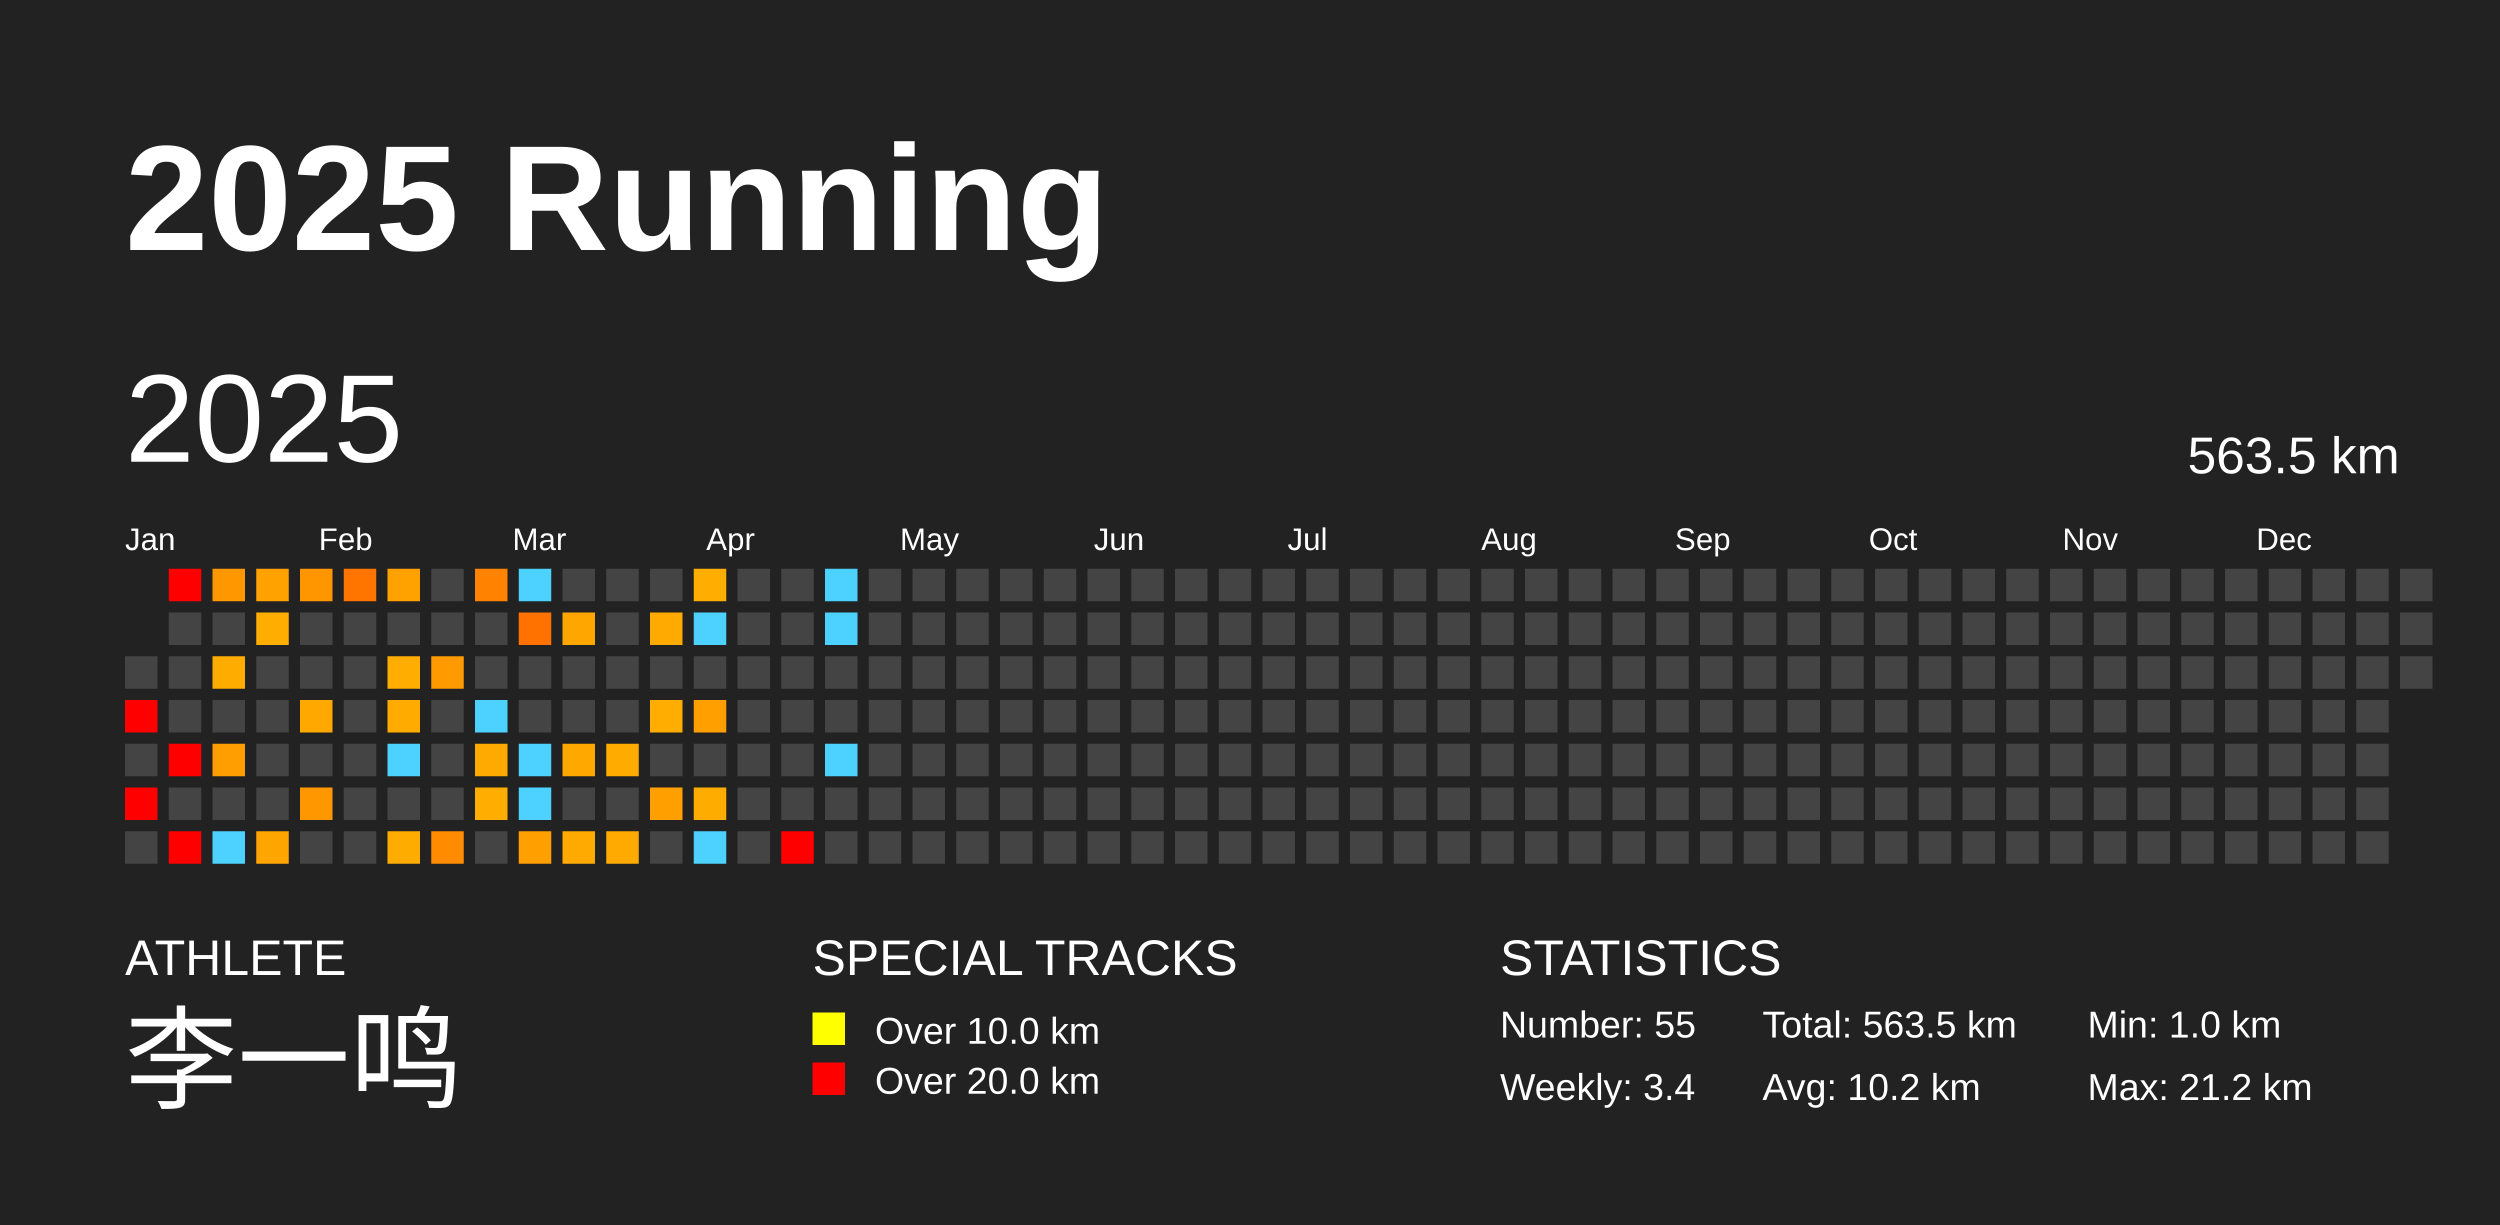
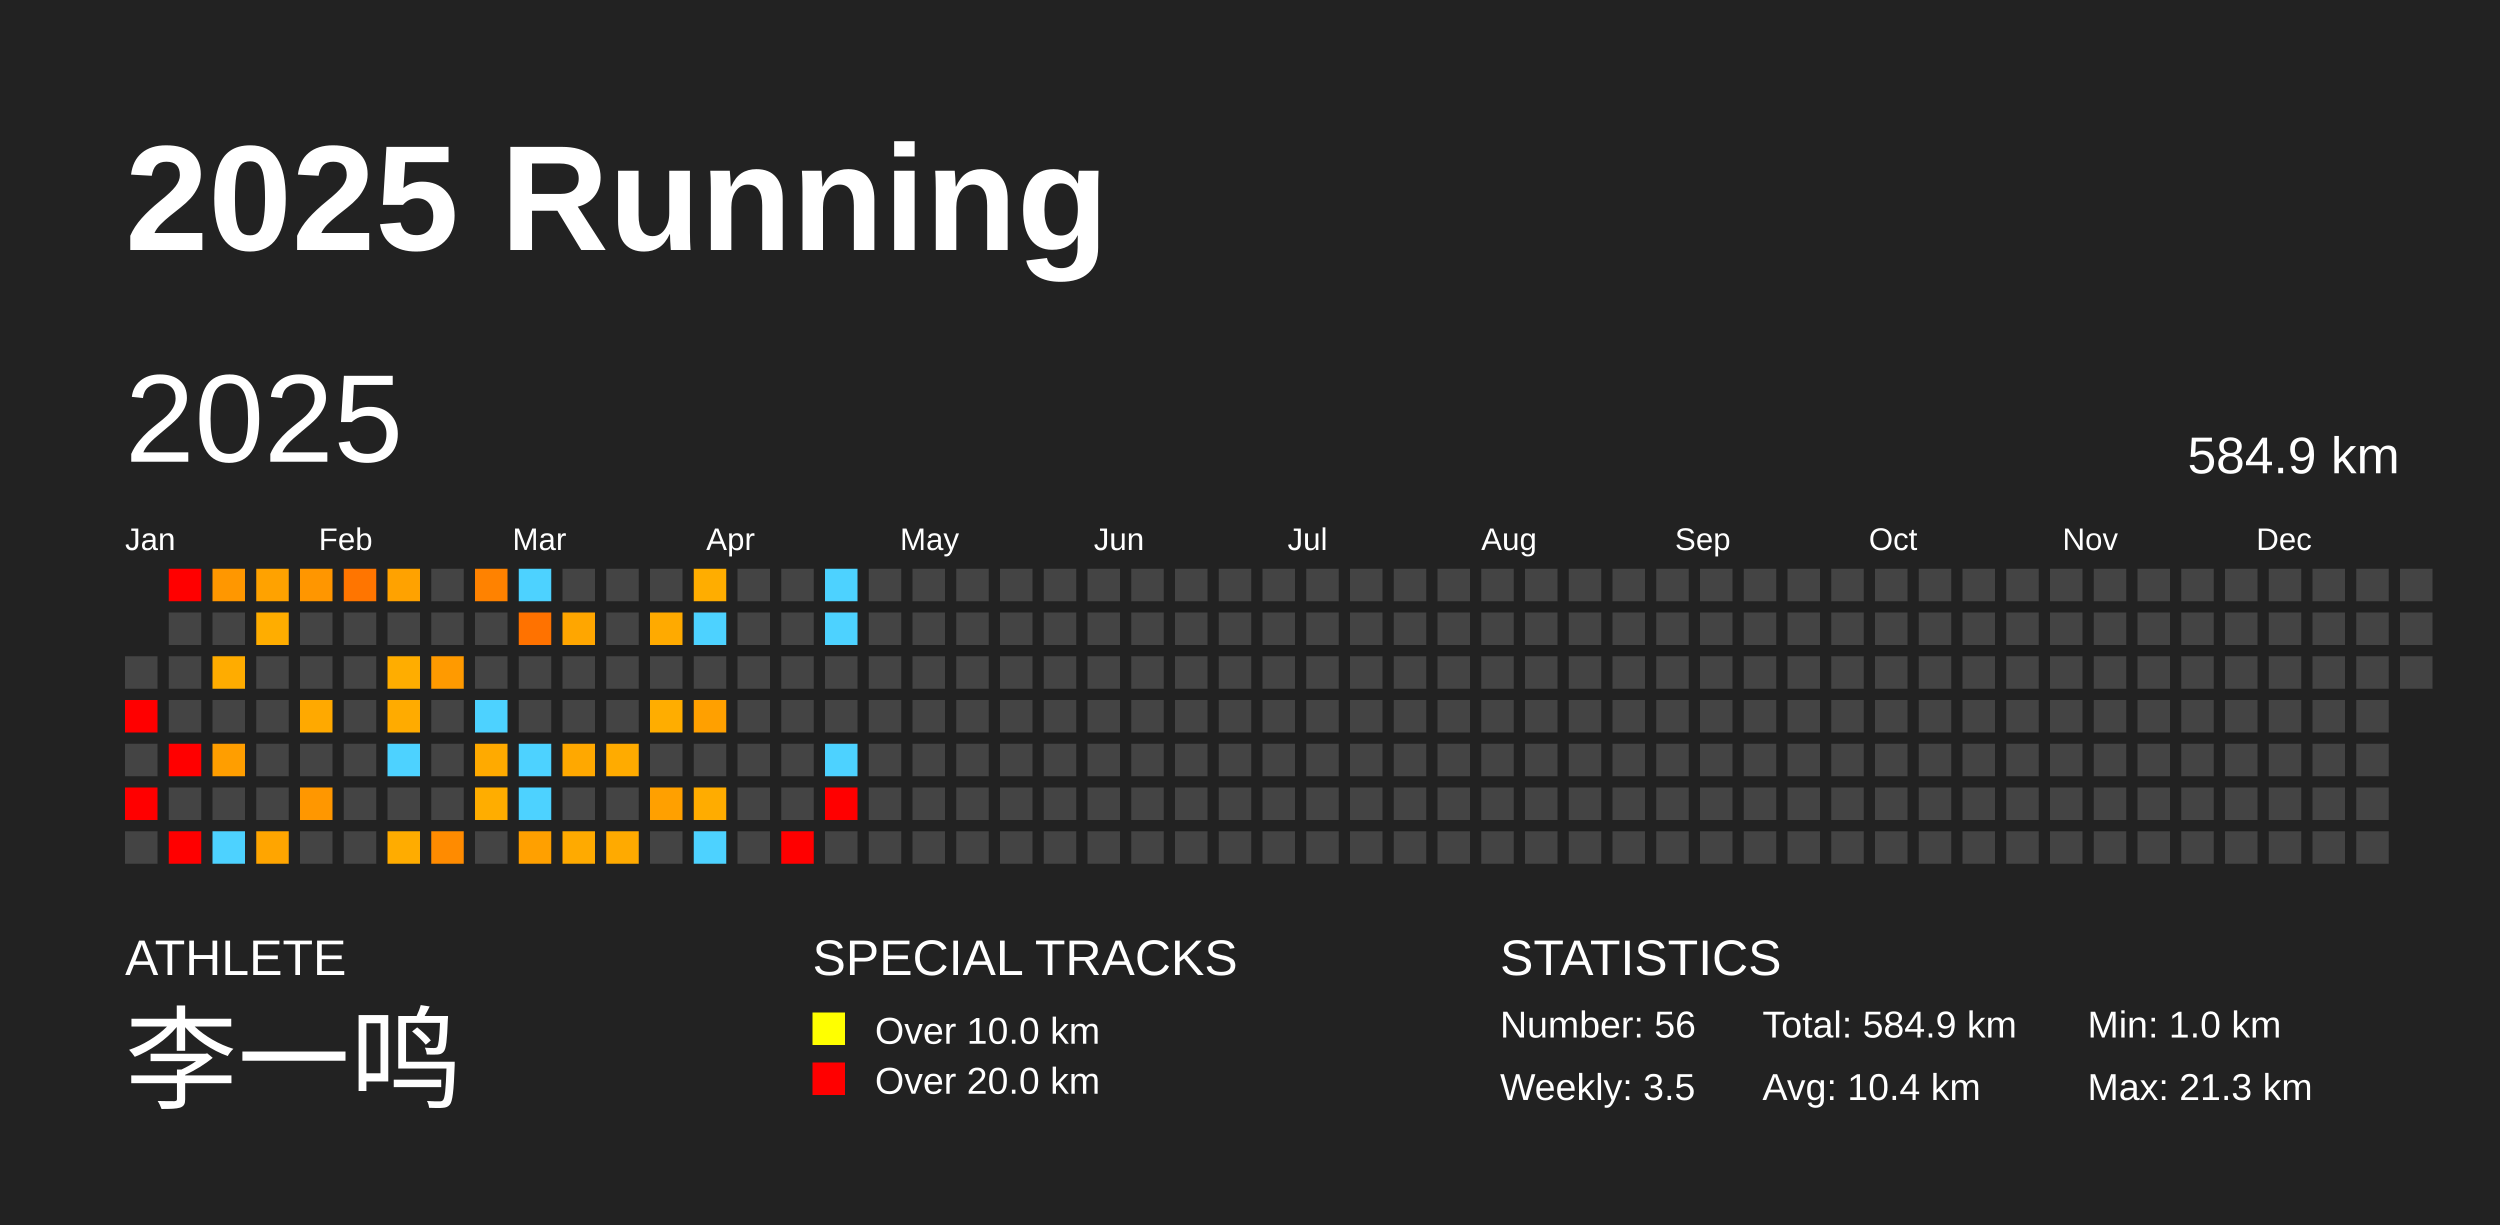
<svg xmlns="http://www.w3.org/2000/svg" baseProfile="full" height="98mm" version="1.1" viewBox="0,0,200,98" width="200mm">
  <defs />
  <rect fill="#222222" height="98" width="200" x="0" y="0" />
  <text fill="#FFFFFF" style="font-size:12px; font-family:Arial; font-weight:bold;" x="10" y="20">2025 Running</text>
  <text fill="#FFFFFF" style="font-size:4px; font-family:Arial" x="10" y="78">ATHLETE</text>
  <text fill="#FFFFFF" style="font-size:9px; font-family:Arial" x="10" y="88">李一鸣</text>
  <text fill="#FFFFFF" style="font-size:4px; font-family:Arial" x="65" y="78">SPECIAL TRACKS</text>
  <rect fill="yellow" height="2.6" width="2.6" x="65" y="81" />
  <text fill="#FFFFFF" style="font-size:3px; font-family:Arial" x="70" y="83.5">Over 10.0 km</text>
  <rect fill="red" height="2.6" width="2.6" x="65" y="85" />
  <text fill="#FFFFFF" style="font-size:3px; font-family:Arial" x="70" y="87.5">Over 20.0 km</text>
  <text fill="#FFFFFF" style="font-size:4px; font-family:Arial" x="120" y="78">STATISTICS</text>
-   <text fill="#FFFFFF" style="font-size:3px; font-family:Arial" x="120" y="83">Number: 55</text>
-   <text fill="#FFFFFF" style="font-size:3px; font-family:Arial" x="120" y="88">Weekly: 3.4</text>
-   <text fill="#FFFFFF" style="font-size:3px; font-family:Arial" x="141" y="83">Total: 563.5 km</text>
-   <text fill="#FFFFFF" style="font-size:3px; font-family:Arial" x="141" y="88">Avg: 10.2 km</text>
+   <text fill="#FFFFFF" style="font-size:3px; font-family:Arial" x="120" y="83">Number: 56</text>
+   <text fill="#FFFFFF" style="font-size:3px; font-family:Arial" x="120" y="88">Weekly: 3.5</text>
+   <text fill="#FFFFFF" style="font-size:3px; font-family:Arial" x="141" y="83">Total: 584.9 km</text>
+   <text fill="#FFFFFF" style="font-size:3px; font-family:Arial" x="141" y="88">Avg: 10.4 km</text>
  <text fill="#FFFFFF" style="font-size:3px; font-family:Arial" x="167" y="83">Min: 1.0 km</text>
-   <text fill="#FFFFFF" style="font-size:3px; font-family:Arial" x="167" y="88">Max: 21.2 km</text>
+   <text fill="#FFFFFF" style="font-size:3px; font-family:Arial" x="167" y="88">Max: 21.3 km</text>
  <text dominant-baseline="hanging" fill="#FFFFFF" style="font-size:10.0px; font-family:Arial;" x="10" y="30">2025</text>
-   <text dominant-baseline="hanging" fill="#FFFFFF" style="font-size:4.125px; font-family:Arial;" x="175" y="35">563.5 km</text>
+   <text dominant-baseline="hanging" fill="#FFFFFF" style="font-size:4.125px; font-family:Arial;" x="175" y="35">584.9 km</text>
  <text fill="#FFFFFF" style="font-size:2.5px; font-family:Arial" x="10.0" y="44">Jan</text>
  <text fill="#FFFFFF" style="font-size:2.5px; font-family:Arial" x="25.5" y="44">Feb</text>
  <text fill="#FFFFFF" style="font-size:2.5px; font-family:Arial" x="41.0" y="44">Mar</text>
  <text fill="#FFFFFF" style="font-size:2.5px; font-family:Arial" x="56.5" y="44">Apr</text>
  <text fill="#FFFFFF" style="font-size:2.5px; font-family:Arial" x="72.0" y="44">May</text>
  <text fill="#FFFFFF" style="font-size:2.5px; font-family:Arial" x="87.5" y="44">Jun</text>
  <text fill="#FFFFFF" style="font-size:2.5px; font-family:Arial" x="103.0" y="44">Jul</text>
  <text fill="#FFFFFF" style="font-size:2.5px; font-family:Arial" x="118.5" y="44">Aug</text>
  <text fill="#FFFFFF" style="font-size:2.5px; font-family:Arial" x="134.0" y="44">Sep</text>
  <text fill="#FFFFFF" style="font-size:2.5px; font-family:Arial" x="149.5" y="44">Oct</text>
  <text fill="#FFFFFF" style="font-size:2.5px; font-family:Arial" x="165.0" y="44">Nov</text>
  <text fill="#FFFFFF" style="font-size:2.5px; font-family:Arial" x="180.5" y="44">Dec</text>
  <rect fill="#444444" height="2.6" width="2.6" x="10.0" y="52.5" />
  <rect fill="red" height="2.6" width="2.6" x="10.0" y="56.0" />
  <rect fill="#444444" height="2.6" width="2.6" x="10.0" y="59.5" />
  <rect fill="red" height="2.6" width="2.6" x="10.0" y="63.0" />
  <rect fill="#444444" height="2.6" width="2.6" x="10.0" y="66.5" />
  <rect fill="red" height="2.6" width="2.6" x="13.5" y="45.5" />
  <rect fill="#444444" height="2.6" width="2.6" x="13.5" y="49.0" />
  <rect fill="#444444" height="2.6" width="2.6" x="13.5" y="52.5" />
  <rect fill="#444444" height="2.6" width="2.6" x="13.5" y="56.0" />
  <rect fill="red" height="2.6" width="2.6" x="13.5" y="59.5" />
  <rect fill="#444444" height="2.6" width="2.6" x="13.5" y="63.0" />
  <rect fill="red" height="2.6" width="2.6" x="13.5" y="66.5" />
  <rect fill="#ff9700" height="2.6" width="2.6" x="17.0" y="45.5" />
  <rect fill="#444444" height="2.6" width="2.6" x="17.0" y="49.0" />
  <rect fill="#ffac00" height="2.6" width="2.6" x="17.0" y="52.5" />
  <rect fill="#444444" height="2.6" width="2.6" x="17.0" y="56.0" />
  <rect fill="#ff9e00" height="2.6" width="2.6" x="17.0" y="59.5" />
  <rect fill="#444444" height="2.6" width="2.6" x="17.0" y="63.0" />
  <rect fill="#4dd2ff" height="2.6" width="2.6" x="17.0" y="66.5" />
  <rect fill="#ffa200" height="2.6" width="2.6" x="20.5" y="45.5" />
  <rect fill="#ffad00" height="2.6" width="2.6" x="20.5" y="49.0" />
  <rect fill="#444444" height="2.6" width="2.6" x="20.5" y="52.5" />
  <rect fill="#444444" height="2.6" width="2.6" x="20.5" y="56.0" />
  <rect fill="#444444" height="2.6" width="2.6" x="20.5" y="59.5" />
  <rect fill="#444444" height="2.6" width="2.6" x="20.5" y="63.0" />
  <rect fill="#ffa500" height="2.6" width="2.6" x="20.5" y="66.5" />
  <rect fill="#ff9600" height="2.6" width="2.6" x="24.0" y="45.5" />
  <rect fill="#444444" height="2.6" width="2.6" x="24.0" y="49.0" />
  <rect fill="#444444" height="2.6" width="2.6" x="24.0" y="52.5" />
  <rect fill="#ffa900" height="2.6" width="2.6" x="24.0" y="56.0" />
  <rect fill="#444444" height="2.6" width="2.6" x="24.0" y="59.5" />
  <rect fill="#ff9700" height="2.6" width="2.6" x="24.0" y="63.0" />
  <rect fill="#444444" height="2.6" width="2.6" x="24.0" y="66.5" />
  <rect fill="#ff7500" height="2.6" width="2.6" x="27.5" y="45.5" />
  <rect fill="#444444" height="2.6" width="2.6" x="27.5" y="49.0" />
  <rect fill="#444444" height="2.6" width="2.6" x="27.5" y="52.5" />
  <rect fill="#444444" height="2.6" width="2.6" x="27.5" y="56.0" />
  <rect fill="#444444" height="2.6" width="2.6" x="27.5" y="59.5" />
  <rect fill="#444444" height="2.6" width="2.6" x="27.5" y="63.0" />
  <rect fill="#444444" height="2.6" width="2.6" x="27.5" y="66.5" />
  <rect fill="#ffa200" height="2.6" width="2.6" x="31.0" y="45.5" />
  <rect fill="#444444" height="2.6" width="2.6" x="31.0" y="49.0" />
  <rect fill="#ffad00" height="2.6" width="2.6" x="31.0" y="52.5" />
  <rect fill="#ffab00" height="2.6" width="2.6" x="31.0" y="56.0" />
  <rect fill="#4dd2ff" height="2.6" width="2.6" x="31.0" y="59.5" />
  <rect fill="#444444" height="2.6" width="2.6" x="31.0" y="63.0" />
  <rect fill="#ffac00" height="2.6" width="2.6" x="31.0" y="66.5" />
  <rect fill="#444444" height="2.6" width="2.6" x="34.5" y="45.5" />
  <rect fill="#444444" height="2.6" width="2.6" x="34.5" y="49.0" />
  <rect fill="#ff9a00" height="2.6" width="2.6" x="34.5" y="52.5" />
  <rect fill="#444444" height="2.6" width="2.6" x="34.5" y="56.0" />
  <rect fill="#444444" height="2.6" width="2.6" x="34.5" y="59.5" />
  <rect fill="#444444" height="2.6" width="2.6" x="34.5" y="63.0" />
  <rect fill="#ff8b00" height="2.6" width="2.6" x="34.5" y="66.5" />
  <rect fill="#ff8200" height="2.6" width="2.6" x="38.0" y="45.5" />
  <rect fill="#444444" height="2.6" width="2.6" x="38.0" y="49.0" />
  <rect fill="#444444" height="2.6" width="2.6" x="38.0" y="52.5" />
  <rect fill="#4dd2ff" height="2.6" width="2.6" x="38.0" y="56.0" />
  <rect fill="#ffaa00" height="2.6" width="2.6" x="38.0" y="59.5" />
  <rect fill="#ffad00" height="2.6" width="2.6" x="38.0" y="63.0" />
  <rect fill="#444444" height="2.6" width="2.6" x="38.0" y="66.5" />
  <rect fill="#4dd2ff" height="2.6" width="2.6" x="41.5" y="45.5" />
  <rect fill="#ff7200" height="2.6" width="2.6" x="41.5" y="49.0" />
  <rect fill="#444444" height="2.6" width="2.6" x="41.5" y="52.5" />
  <rect fill="#444444" height="2.6" width="2.6" x="41.5" y="56.0" />
  <rect fill="#4dd2ff" height="2.6" width="2.6" x="41.5" y="59.5" />
  <rect fill="#4dd2ff" height="2.6" width="2.6" x="41.5" y="63.0" />
  <rect fill="#ffa000" height="2.6" width="2.6" x="41.5" y="66.5" />
  <rect fill="#444444" height="2.6" width="2.6" x="45.0" y="45.5" />
  <rect fill="#ffa600" height="2.6" width="2.6" x="45.0" y="49.0" />
  <rect fill="#444444" height="2.6" width="2.6" x="45.0" y="52.5" />
  <rect fill="#444444" height="2.6" width="2.6" x="45.0" y="56.0" />
  <rect fill="#ffa800" height="2.6" width="2.6" x="45.0" y="59.5" />
  <rect fill="#444444" height="2.6" width="2.6" x="45.0" y="63.0" />
  <rect fill="#ffaa00" height="2.6" width="2.6" x="45.0" y="66.5" />
  <rect fill="#444444" height="2.6" width="2.6" x="48.5" y="45.5" />
  <rect fill="#444444" height="2.6" width="2.6" x="48.5" y="49.0" />
  <rect fill="#444444" height="2.6" width="2.6" x="48.5" y="52.5" />
  <rect fill="#444444" height="2.6" width="2.6" x="48.5" y="56.0" />
  <rect fill="#ffab00" height="2.6" width="2.6" x="48.5" y="59.5" />
  <rect fill="#444444" height="2.6" width="2.6" x="48.5" y="63.0" />
  <rect fill="#ffaa00" height="2.6" width="2.6" x="48.5" y="66.5" />
  <rect fill="#444444" height="2.6" width="2.6" x="52.0" y="45.5" />
  <rect fill="#ffaa00" height="2.6" width="2.6" x="52.0" y="49.0" />
  <rect fill="#444444" height="2.6" width="2.6" x="52.0" y="52.5" />
  <rect fill="#ffad00" height="2.6" width="2.6" x="52.0" y="56.0" />
  <rect fill="#444444" height="2.6" width="2.6" x="52.0" y="59.5" />
  <rect fill="#ffa000" height="2.6" width="2.6" x="52.0" y="63.0" />
  <rect fill="#444444" height="2.6" width="2.6" x="52.0" y="66.5" />
  <rect fill="#ffad00" height="2.6" width="2.6" x="55.5" y="45.5" />
  <rect fill="#4dd2ff" height="2.6" width="2.6" x="55.5" y="49.0" />
  <rect fill="#444444" height="2.6" width="2.6" x="55.5" y="52.5" />
  <rect fill="#ffa000" height="2.6" width="2.6" x="55.5" y="56.0" />
  <rect fill="#444444" height="2.6" width="2.6" x="55.5" y="59.5" />
  <rect fill="#ffac00" height="2.6" width="2.6" x="55.5" y="63.0" />
  <rect fill="#4dd2ff" height="2.6" width="2.6" x="55.5" y="66.5" />
  <rect fill="#444444" height="2.6" width="2.6" x="59.0" y="45.5" />
  <rect fill="#444444" height="2.6" width="2.6" x="59.0" y="49.0" />
  <rect fill="#444444" height="2.6" width="2.6" x="59.0" y="52.5" />
  <rect fill="#444444" height="2.6" width="2.6" x="59.0" y="56.0" />
  <rect fill="#444444" height="2.6" width="2.6" x="59.0" y="59.5" />
  <rect fill="#444444" height="2.6" width="2.6" x="59.0" y="63.0" />
  <rect fill="#444444" height="2.6" width="2.6" x="59.0" y="66.5" />
  <rect fill="#444444" height="2.6" width="2.6" x="62.5" y="45.5" />
  <rect fill="#444444" height="2.6" width="2.6" x="62.5" y="49.0" />
  <rect fill="#444444" height="2.6" width="2.6" x="62.5" y="52.5" />
  <rect fill="#444444" height="2.6" width="2.6" x="62.5" y="56.0" />
  <rect fill="#444444" height="2.6" width="2.6" x="62.5" y="59.5" />
  <rect fill="#444444" height="2.6" width="2.6" x="62.5" y="63.0" />
  <rect fill="red" height="2.6" width="2.6" x="62.5" y="66.5" />
  <rect fill="#4dd2ff" height="2.6" width="2.6" x="66.0" y="45.5" />
  <rect fill="#4dd2ff" height="2.6" width="2.6" x="66.0" y="49.0" />
  <rect fill="#444444" height="2.6" width="2.6" x="66.0" y="52.5" />
  <rect fill="#444444" height="2.6" width="2.6" x="66.0" y="56.0" />
  <rect fill="#4dd2ff" height="2.6" width="2.6" x="66.0" y="59.5" />
-   <rect fill="#444444" height="2.6" width="2.6" x="66.0" y="63.0" />
+   <rect fill="red" height="2.6" width="2.6" x="66.0" y="63.0" />
  <rect fill="#444444" height="2.6" width="2.6" x="66.0" y="66.5" />
  <rect fill="#444444" height="2.6" width="2.6" x="69.5" y="45.5" />
  <rect fill="#444444" height="2.6" width="2.6" x="69.5" y="49.0" />
  <rect fill="#444444" height="2.6" width="2.6" x="69.5" y="52.5" />
  <rect fill="#444444" height="2.6" width="2.6" x="69.5" y="56.0" />
  <rect fill="#444444" height="2.6" width="2.6" x="69.5" y="59.5" />
  <rect fill="#444444" height="2.6" width="2.6" x="69.5" y="63.0" />
  <rect fill="#444444" height="2.6" width="2.6" x="69.5" y="66.5" />
  <rect fill="#444444" height="2.6" width="2.6" x="73.0" y="45.5" />
  <rect fill="#444444" height="2.6" width="2.6" x="73.0" y="49.0" />
  <rect fill="#444444" height="2.6" width="2.6" x="73.0" y="52.5" />
  <rect fill="#444444" height="2.6" width="2.6" x="73.0" y="56.0" />
  <rect fill="#444444" height="2.6" width="2.6" x="73.0" y="59.5" />
  <rect fill="#444444" height="2.6" width="2.6" x="73.0" y="63.0" />
  <rect fill="#444444" height="2.6" width="2.6" x="73.0" y="66.5" />
  <rect fill="#444444" height="2.6" width="2.6" x="76.5" y="45.5" />
  <rect fill="#444444" height="2.6" width="2.6" x="76.5" y="49.0" />
  <rect fill="#444444" height="2.6" width="2.6" x="76.5" y="52.5" />
  <rect fill="#444444" height="2.6" width="2.6" x="76.5" y="56.0" />
  <rect fill="#444444" height="2.6" width="2.6" x="76.5" y="59.5" />
  <rect fill="#444444" height="2.6" width="2.6" x="76.5" y="63.0" />
  <rect fill="#444444" height="2.6" width="2.6" x="76.5" y="66.5" />
  <rect fill="#444444" height="2.6" width="2.6" x="80.0" y="45.5" />
  <rect fill="#444444" height="2.6" width="2.6" x="80.0" y="49.0" />
  <rect fill="#444444" height="2.6" width="2.6" x="80.0" y="52.5" />
  <rect fill="#444444" height="2.6" width="2.6" x="80.0" y="56.0" />
  <rect fill="#444444" height="2.6" width="2.6" x="80.0" y="59.5" />
  <rect fill="#444444" height="2.6" width="2.6" x="80.0" y="63.0" />
  <rect fill="#444444" height="2.6" width="2.6" x="80.0" y="66.5" />
  <rect fill="#444444" height="2.6" width="2.6" x="83.5" y="45.5" />
  <rect fill="#444444" height="2.6" width="2.6" x="83.5" y="49.0" />
  <rect fill="#444444" height="2.6" width="2.6" x="83.5" y="52.5" />
  <rect fill="#444444" height="2.6" width="2.6" x="83.5" y="56.0" />
  <rect fill="#444444" height="2.6" width="2.6" x="83.5" y="59.5" />
  <rect fill="#444444" height="2.6" width="2.6" x="83.5" y="63.0" />
  <rect fill="#444444" height="2.6" width="2.6" x="83.5" y="66.5" />
  <rect fill="#444444" height="2.6" width="2.6" x="87.0" y="45.5" />
  <rect fill="#444444" height="2.6" width="2.6" x="87.0" y="49.0" />
  <rect fill="#444444" height="2.6" width="2.6" x="87.0" y="52.5" />
  <rect fill="#444444" height="2.6" width="2.6" x="87.0" y="56.0" />
  <rect fill="#444444" height="2.6" width="2.6" x="87.0" y="59.5" />
  <rect fill="#444444" height="2.6" width="2.6" x="87.0" y="63.0" />
  <rect fill="#444444" height="2.6" width="2.6" x="87.0" y="66.5" />
  <rect fill="#444444" height="2.6" width="2.6" x="90.5" y="45.5" />
  <rect fill="#444444" height="2.6" width="2.6" x="90.5" y="49.0" />
  <rect fill="#444444" height="2.6" width="2.6" x="90.5" y="52.5" />
  <rect fill="#444444" height="2.6" width="2.6" x="90.5" y="56.0" />
  <rect fill="#444444" height="2.6" width="2.6" x="90.5" y="59.5" />
  <rect fill="#444444" height="2.6" width="2.6" x="90.5" y="63.0" />
  <rect fill="#444444" height="2.6" width="2.6" x="90.5" y="66.5" />
  <rect fill="#444444" height="2.6" width="2.6" x="94.0" y="45.5" />
  <rect fill="#444444" height="2.6" width="2.6" x="94.0" y="49.0" />
  <rect fill="#444444" height="2.6" width="2.6" x="94.0" y="52.5" />
  <rect fill="#444444" height="2.6" width="2.6" x="94.0" y="56.0" />
  <rect fill="#444444" height="2.6" width="2.6" x="94.0" y="59.5" />
  <rect fill="#444444" height="2.6" width="2.6" x="94.0" y="63.0" />
  <rect fill="#444444" height="2.6" width="2.6" x="94.0" y="66.5" />
  <rect fill="#444444" height="2.6" width="2.6" x="97.5" y="45.5" />
  <rect fill="#444444" height="2.6" width="2.6" x="97.5" y="49.0" />
  <rect fill="#444444" height="2.6" width="2.6" x="97.5" y="52.5" />
  <rect fill="#444444" height="2.6" width="2.6" x="97.5" y="56.0" />
  <rect fill="#444444" height="2.6" width="2.6" x="97.5" y="59.5" />
  <rect fill="#444444" height="2.6" width="2.6" x="97.5" y="63.0" />
  <rect fill="#444444" height="2.6" width="2.6" x="97.5" y="66.5" />
  <rect fill="#444444" height="2.6" width="2.6" x="101.0" y="45.5" />
  <rect fill="#444444" height="2.6" width="2.6" x="101.0" y="49.0" />
  <rect fill="#444444" height="2.6" width="2.6" x="101.0" y="52.5" />
  <rect fill="#444444" height="2.6" width="2.6" x="101.0" y="56.0" />
  <rect fill="#444444" height="2.6" width="2.6" x="101.0" y="59.5" />
  <rect fill="#444444" height="2.6" width="2.6" x="101.0" y="63.0" />
  <rect fill="#444444" height="2.6" width="2.6" x="101.0" y="66.5" />
  <rect fill="#444444" height="2.6" width="2.6" x="104.5" y="45.5" />
  <rect fill="#444444" height="2.6" width="2.6" x="104.5" y="49.0" />
  <rect fill="#444444" height="2.6" width="2.6" x="104.5" y="52.5" />
  <rect fill="#444444" height="2.6" width="2.6" x="104.5" y="56.0" />
  <rect fill="#444444" height="2.6" width="2.6" x="104.5" y="59.5" />
  <rect fill="#444444" height="2.6" width="2.6" x="104.5" y="63.0" />
  <rect fill="#444444" height="2.6" width="2.6" x="104.5" y="66.5" />
  <rect fill="#444444" height="2.6" width="2.6" x="108.0" y="45.5" />
  <rect fill="#444444" height="2.6" width="2.6" x="108.0" y="49.0" />
  <rect fill="#444444" height="2.6" width="2.6" x="108.0" y="52.5" />
  <rect fill="#444444" height="2.6" width="2.6" x="108.0" y="56.0" />
  <rect fill="#444444" height="2.6" width="2.6" x="108.0" y="59.5" />
  <rect fill="#444444" height="2.6" width="2.6" x="108.0" y="63.0" />
  <rect fill="#444444" height="2.6" width="2.6" x="108.0" y="66.5" />
  <rect fill="#444444" height="2.6" width="2.6" x="111.5" y="45.5" />
  <rect fill="#444444" height="2.6" width="2.6" x="111.5" y="49.0" />
  <rect fill="#444444" height="2.6" width="2.6" x="111.5" y="52.5" />
  <rect fill="#444444" height="2.6" width="2.6" x="111.5" y="56.0" />
  <rect fill="#444444" height="2.6" width="2.6" x="111.5" y="59.5" />
  <rect fill="#444444" height="2.6" width="2.6" x="111.5" y="63.0" />
  <rect fill="#444444" height="2.6" width="2.6" x="111.5" y="66.5" />
  <rect fill="#444444" height="2.6" width="2.6" x="115.0" y="45.5" />
  <rect fill="#444444" height="2.6" width="2.6" x="115.0" y="49.0" />
  <rect fill="#444444" height="2.6" width="2.6" x="115.0" y="52.5" />
  <rect fill="#444444" height="2.6" width="2.6" x="115.0" y="56.0" />
  <rect fill="#444444" height="2.6" width="2.6" x="115.0" y="59.5" />
  <rect fill="#444444" height="2.6" width="2.6" x="115.0" y="63.0" />
  <rect fill="#444444" height="2.6" width="2.6" x="115.0" y="66.5" />
  <rect fill="#444444" height="2.6" width="2.6" x="118.5" y="45.5" />
  <rect fill="#444444" height="2.6" width="2.6" x="118.5" y="49.0" />
  <rect fill="#444444" height="2.6" width="2.6" x="118.5" y="52.5" />
  <rect fill="#444444" height="2.6" width="2.6" x="118.5" y="56.0" />
  <rect fill="#444444" height="2.6" width="2.6" x="118.5" y="59.5" />
  <rect fill="#444444" height="2.6" width="2.6" x="118.5" y="63.0" />
  <rect fill="#444444" height="2.6" width="2.6" x="118.5" y="66.5" />
  <rect fill="#444444" height="2.6" width="2.6" x="122.0" y="45.5" />
  <rect fill="#444444" height="2.6" width="2.6" x="122.0" y="49.0" />
  <rect fill="#444444" height="2.6" width="2.6" x="122.0" y="52.5" />
  <rect fill="#444444" height="2.6" width="2.6" x="122.0" y="56.0" />
  <rect fill="#444444" height="2.6" width="2.6" x="122.0" y="59.5" />
  <rect fill="#444444" height="2.6" width="2.6" x="122.0" y="63.0" />
  <rect fill="#444444" height="2.6" width="2.6" x="122.0" y="66.5" />
  <rect fill="#444444" height="2.6" width="2.6" x="125.5" y="45.5" />
  <rect fill="#444444" height="2.6" width="2.6" x="125.5" y="49.0" />
  <rect fill="#444444" height="2.6" width="2.6" x="125.5" y="52.5" />
  <rect fill="#444444" height="2.6" width="2.6" x="125.5" y="56.0" />
  <rect fill="#444444" height="2.6" width="2.6" x="125.5" y="59.5" />
  <rect fill="#444444" height="2.6" width="2.6" x="125.5" y="63.0" />
  <rect fill="#444444" height="2.6" width="2.6" x="125.5" y="66.5" />
  <rect fill="#444444" height="2.6" width="2.6" x="129.0" y="45.5" />
  <rect fill="#444444" height="2.6" width="2.6" x="129.0" y="49.0" />
  <rect fill="#444444" height="2.6" width="2.6" x="129.0" y="52.5" />
  <rect fill="#444444" height="2.6" width="2.6" x="129.0" y="56.0" />
  <rect fill="#444444" height="2.6" width="2.6" x="129.0" y="59.5" />
  <rect fill="#444444" height="2.6" width="2.6" x="129.0" y="63.0" />
  <rect fill="#444444" height="2.6" width="2.6" x="129.0" y="66.5" />
  <rect fill="#444444" height="2.6" width="2.6" x="132.5" y="45.5" />
  <rect fill="#444444" height="2.6" width="2.6" x="132.5" y="49.0" />
  <rect fill="#444444" height="2.6" width="2.6" x="132.5" y="52.5" />
  <rect fill="#444444" height="2.6" width="2.6" x="132.5" y="56.0" />
  <rect fill="#444444" height="2.6" width="2.6" x="132.5" y="59.5" />
  <rect fill="#444444" height="2.6" width="2.6" x="132.5" y="63.0" />
  <rect fill="#444444" height="2.6" width="2.6" x="132.5" y="66.5" />
  <rect fill="#444444" height="2.6" width="2.6" x="136.0" y="45.5" />
  <rect fill="#444444" height="2.6" width="2.6" x="136.0" y="49.0" />
  <rect fill="#444444" height="2.6" width="2.6" x="136.0" y="52.5" />
  <rect fill="#444444" height="2.6" width="2.6" x="136.0" y="56.0" />
  <rect fill="#444444" height="2.6" width="2.6" x="136.0" y="59.5" />
  <rect fill="#444444" height="2.6" width="2.6" x="136.0" y="63.0" />
  <rect fill="#444444" height="2.6" width="2.6" x="136.0" y="66.5" />
  <rect fill="#444444" height="2.6" width="2.6" x="139.5" y="45.5" />
  <rect fill="#444444" height="2.6" width="2.6" x="139.5" y="49.0" />
  <rect fill="#444444" height="2.6" width="2.6" x="139.5" y="52.5" />
  <rect fill="#444444" height="2.6" width="2.6" x="139.5" y="56.0" />
  <rect fill="#444444" height="2.6" width="2.6" x="139.5" y="59.5" />
  <rect fill="#444444" height="2.6" width="2.6" x="139.5" y="63.0" />
  <rect fill="#444444" height="2.6" width="2.6" x="139.5" y="66.5" />
  <rect fill="#444444" height="2.6" width="2.6" x="143.0" y="45.5" />
  <rect fill="#444444" height="2.6" width="2.6" x="143.0" y="49.0" />
  <rect fill="#444444" height="2.6" width="2.6" x="143.0" y="52.5" />
  <rect fill="#444444" height="2.6" width="2.6" x="143.0" y="56.0" />
  <rect fill="#444444" height="2.6" width="2.6" x="143.0" y="59.5" />
  <rect fill="#444444" height="2.6" width="2.6" x="143.0" y="63.0" />
  <rect fill="#444444" height="2.6" width="2.6" x="143.0" y="66.5" />
  <rect fill="#444444" height="2.6" width="2.6" x="146.5" y="45.5" />
  <rect fill="#444444" height="2.6" width="2.6" x="146.5" y="49.0" />
  <rect fill="#444444" height="2.6" width="2.6" x="146.5" y="52.5" />
  <rect fill="#444444" height="2.6" width="2.6" x="146.5" y="56.0" />
  <rect fill="#444444" height="2.6" width="2.6" x="146.5" y="59.5" />
  <rect fill="#444444" height="2.6" width="2.6" x="146.5" y="63.0" />
  <rect fill="#444444" height="2.6" width="2.6" x="146.5" y="66.5" />
  <rect fill="#444444" height="2.6" width="2.6" x="150.0" y="45.5" />
  <rect fill="#444444" height="2.6" width="2.6" x="150.0" y="49.0" />
  <rect fill="#444444" height="2.6" width="2.6" x="150.0" y="52.5" />
  <rect fill="#444444" height="2.6" width="2.6" x="150.0" y="56.0" />
  <rect fill="#444444" height="2.6" width="2.6" x="150.0" y="59.5" />
  <rect fill="#444444" height="2.6" width="2.6" x="150.0" y="63.0" />
  <rect fill="#444444" height="2.6" width="2.6" x="150.0" y="66.5" />
  <rect fill="#444444" height="2.6" width="2.6" x="153.5" y="45.5" />
  <rect fill="#444444" height="2.6" width="2.6" x="153.5" y="49.0" />
  <rect fill="#444444" height="2.6" width="2.6" x="153.5" y="52.5" />
  <rect fill="#444444" height="2.6" width="2.6" x="153.5" y="56.0" />
  <rect fill="#444444" height="2.6" width="2.6" x="153.5" y="59.5" />
  <rect fill="#444444" height="2.6" width="2.6" x="153.5" y="63.0" />
  <rect fill="#444444" height="2.6" width="2.6" x="153.5" y="66.5" />
  <rect fill="#444444" height="2.6" width="2.6" x="157.0" y="45.5" />
  <rect fill="#444444" height="2.6" width="2.6" x="157.0" y="49.0" />
  <rect fill="#444444" height="2.6" width="2.6" x="157.0" y="52.5" />
  <rect fill="#444444" height="2.6" width="2.6" x="157.0" y="56.0" />
  <rect fill="#444444" height="2.6" width="2.6" x="157.0" y="59.5" />
  <rect fill="#444444" height="2.6" width="2.6" x="157.0" y="63.0" />
  <rect fill="#444444" height="2.6" width="2.6" x="157.0" y="66.5" />
  <rect fill="#444444" height="2.6" width="2.6" x="160.5" y="45.5" />
  <rect fill="#444444" height="2.6" width="2.6" x="160.5" y="49.0" />
  <rect fill="#444444" height="2.6" width="2.6" x="160.5" y="52.5" />
  <rect fill="#444444" height="2.6" width="2.6" x="160.5" y="56.0" />
  <rect fill="#444444" height="2.6" width="2.6" x="160.5" y="59.5" />
  <rect fill="#444444" height="2.6" width="2.6" x="160.5" y="63.0" />
  <rect fill="#444444" height="2.6" width="2.6" x="160.5" y="66.5" />
  <rect fill="#444444" height="2.6" width="2.6" x="164.0" y="45.5" />
  <rect fill="#444444" height="2.6" width="2.6" x="164.0" y="49.0" />
  <rect fill="#444444" height="2.6" width="2.6" x="164.0" y="52.5" />
  <rect fill="#444444" height="2.6" width="2.6" x="164.0" y="56.0" />
  <rect fill="#444444" height="2.6" width="2.6" x="164.0" y="59.5" />
  <rect fill="#444444" height="2.6" width="2.6" x="164.0" y="63.0" />
  <rect fill="#444444" height="2.6" width="2.6" x="164.0" y="66.5" />
  <rect fill="#444444" height="2.6" width="2.6" x="167.5" y="45.5" />
  <rect fill="#444444" height="2.6" width="2.6" x="167.5" y="49.0" />
  <rect fill="#444444" height="2.6" width="2.6" x="167.5" y="52.5" />
  <rect fill="#444444" height="2.6" width="2.6" x="167.5" y="56.0" />
  <rect fill="#444444" height="2.6" width="2.6" x="167.5" y="59.5" />
  <rect fill="#444444" height="2.6" width="2.6" x="167.5" y="63.0" />
  <rect fill="#444444" height="2.6" width="2.6" x="167.5" y="66.5" />
  <rect fill="#444444" height="2.6" width="2.6" x="171.0" y="45.5" />
  <rect fill="#444444" height="2.6" width="2.6" x="171.0" y="49.0" />
  <rect fill="#444444" height="2.6" width="2.6" x="171.0" y="52.5" />
  <rect fill="#444444" height="2.6" width="2.6" x="171.0" y="56.0" />
  <rect fill="#444444" height="2.6" width="2.6" x="171.0" y="59.5" />
  <rect fill="#444444" height="2.6" width="2.6" x="171.0" y="63.0" />
  <rect fill="#444444" height="2.6" width="2.6" x="171.0" y="66.5" />
  <rect fill="#444444" height="2.6" width="2.6" x="174.5" y="45.5" />
  <rect fill="#444444" height="2.6" width="2.6" x="174.5" y="49.0" />
  <rect fill="#444444" height="2.6" width="2.6" x="174.5" y="52.5" />
  <rect fill="#444444" height="2.6" width="2.6" x="174.5" y="56.0" />
  <rect fill="#444444" height="2.6" width="2.6" x="174.5" y="59.5" />
  <rect fill="#444444" height="2.6" width="2.6" x="174.5" y="63.0" />
  <rect fill="#444444" height="2.6" width="2.6" x="174.5" y="66.5" />
  <rect fill="#444444" height="2.6" width="2.6" x="178.0" y="45.5" />
  <rect fill="#444444" height="2.6" width="2.6" x="178.0" y="49.0" />
  <rect fill="#444444" height="2.6" width="2.6" x="178.0" y="52.5" />
  <rect fill="#444444" height="2.6" width="2.6" x="178.0" y="56.0" />
  <rect fill="#444444" height="2.6" width="2.6" x="178.0" y="59.5" />
  <rect fill="#444444" height="2.6" width="2.6" x="178.0" y="63.0" />
  <rect fill="#444444" height="2.6" width="2.6" x="178.0" y="66.5" />
  <rect fill="#444444" height="2.6" width="2.6" x="181.5" y="45.5" />
  <rect fill="#444444" height="2.6" width="2.6" x="181.5" y="49.0" />
  <rect fill="#444444" height="2.6" width="2.6" x="181.5" y="52.5" />
  <rect fill="#444444" height="2.6" width="2.6" x="181.5" y="56.0" />
  <rect fill="#444444" height="2.6" width="2.6" x="181.5" y="59.5" />
  <rect fill="#444444" height="2.6" width="2.6" x="181.5" y="63.0" />
  <rect fill="#444444" height="2.6" width="2.6" x="181.5" y="66.5" />
  <rect fill="#444444" height="2.6" width="2.6" x="185.0" y="45.5" />
  <rect fill="#444444" height="2.6" width="2.6" x="185.0" y="49.0" />
  <rect fill="#444444" height="2.6" width="2.6" x="185.0" y="52.5" />
  <rect fill="#444444" height="2.6" width="2.6" x="185.0" y="56.0" />
  <rect fill="#444444" height="2.6" width="2.6" x="185.0" y="59.5" />
  <rect fill="#444444" height="2.6" width="2.6" x="185.0" y="63.0" />
  <rect fill="#444444" height="2.6" width="2.6" x="185.0" y="66.5" />
  <rect fill="#444444" height="2.6" width="2.6" x="188.5" y="45.5" />
  <rect fill="#444444" height="2.6" width="2.6" x="188.5" y="49.0" />
  <rect fill="#444444" height="2.6" width="2.6" x="188.5" y="52.5" />
  <rect fill="#444444" height="2.6" width="2.6" x="188.5" y="56.0" />
  <rect fill="#444444" height="2.6" width="2.6" x="188.5" y="59.5" />
  <rect fill="#444444" height="2.6" width="2.6" x="188.5" y="63.0" />
  <rect fill="#444444" height="2.6" width="2.6" x="188.5" y="66.5" />
  <rect fill="#444444" height="2.6" width="2.6" x="192.0" y="45.5" />
  <rect fill="#444444" height="2.6" width="2.6" x="192.0" y="49.0" />
  <rect fill="#444444" height="2.6" width="2.6" x="192.0" y="52.5" />
</svg>
